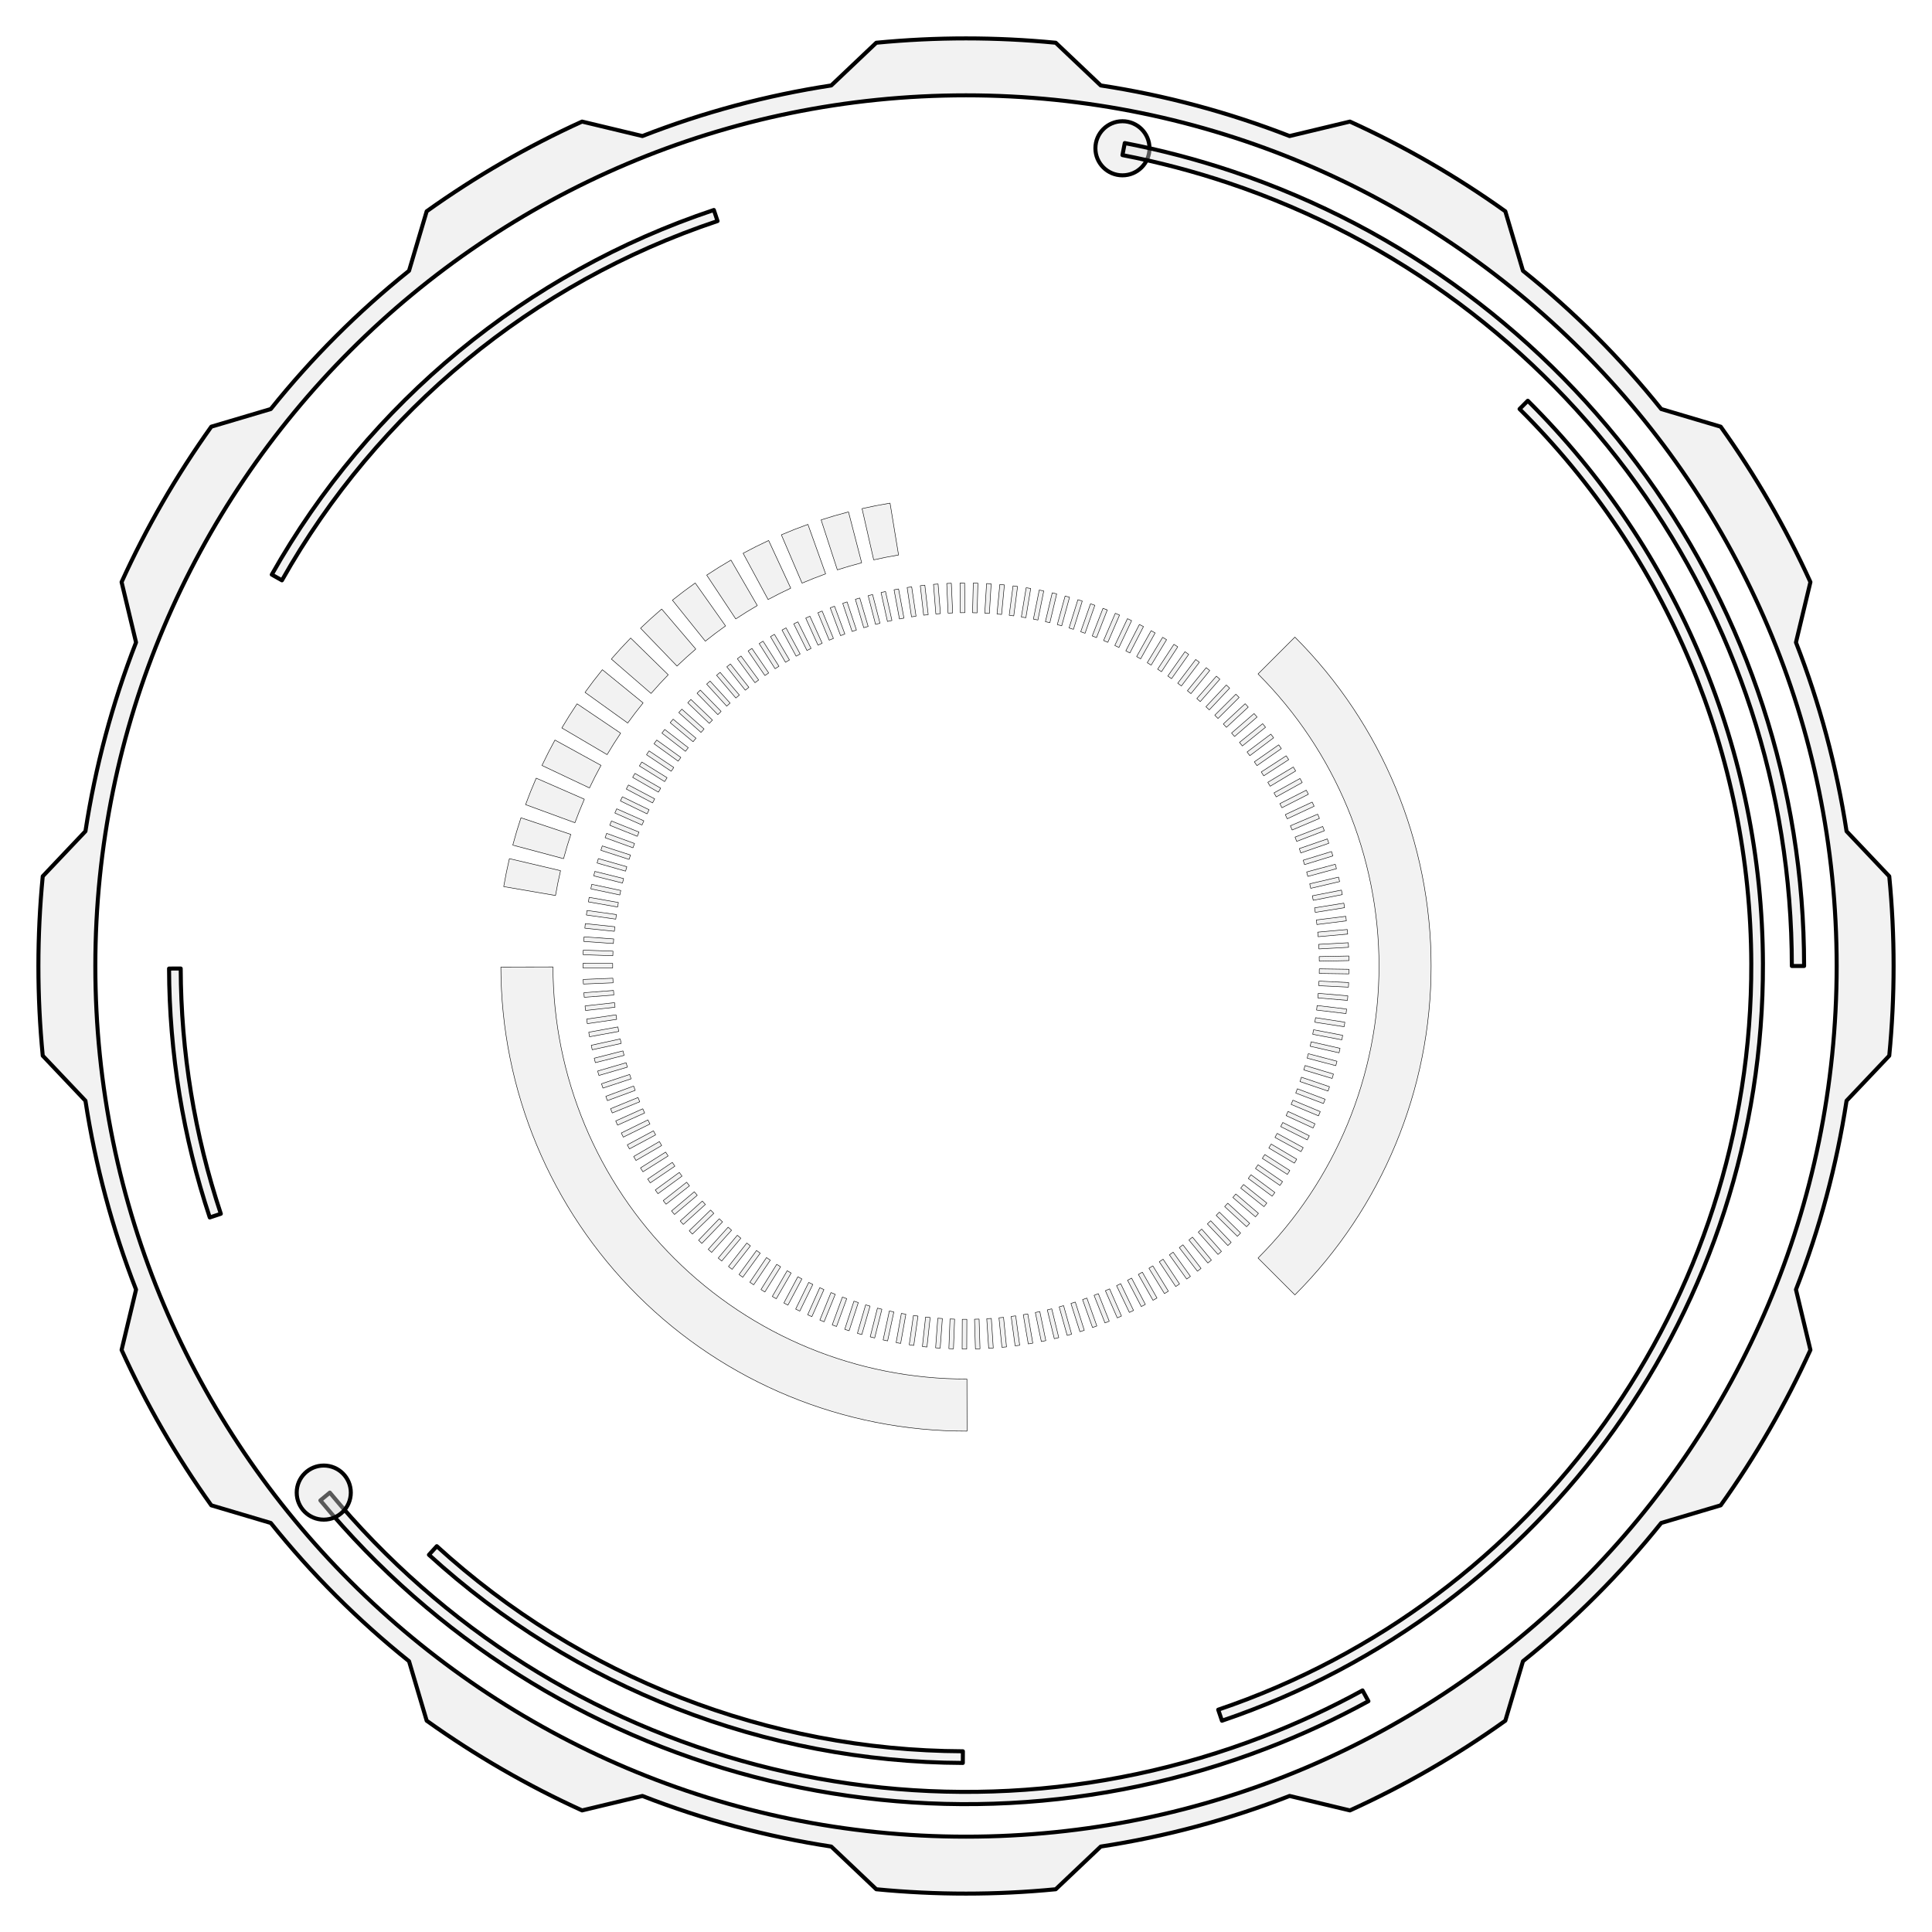
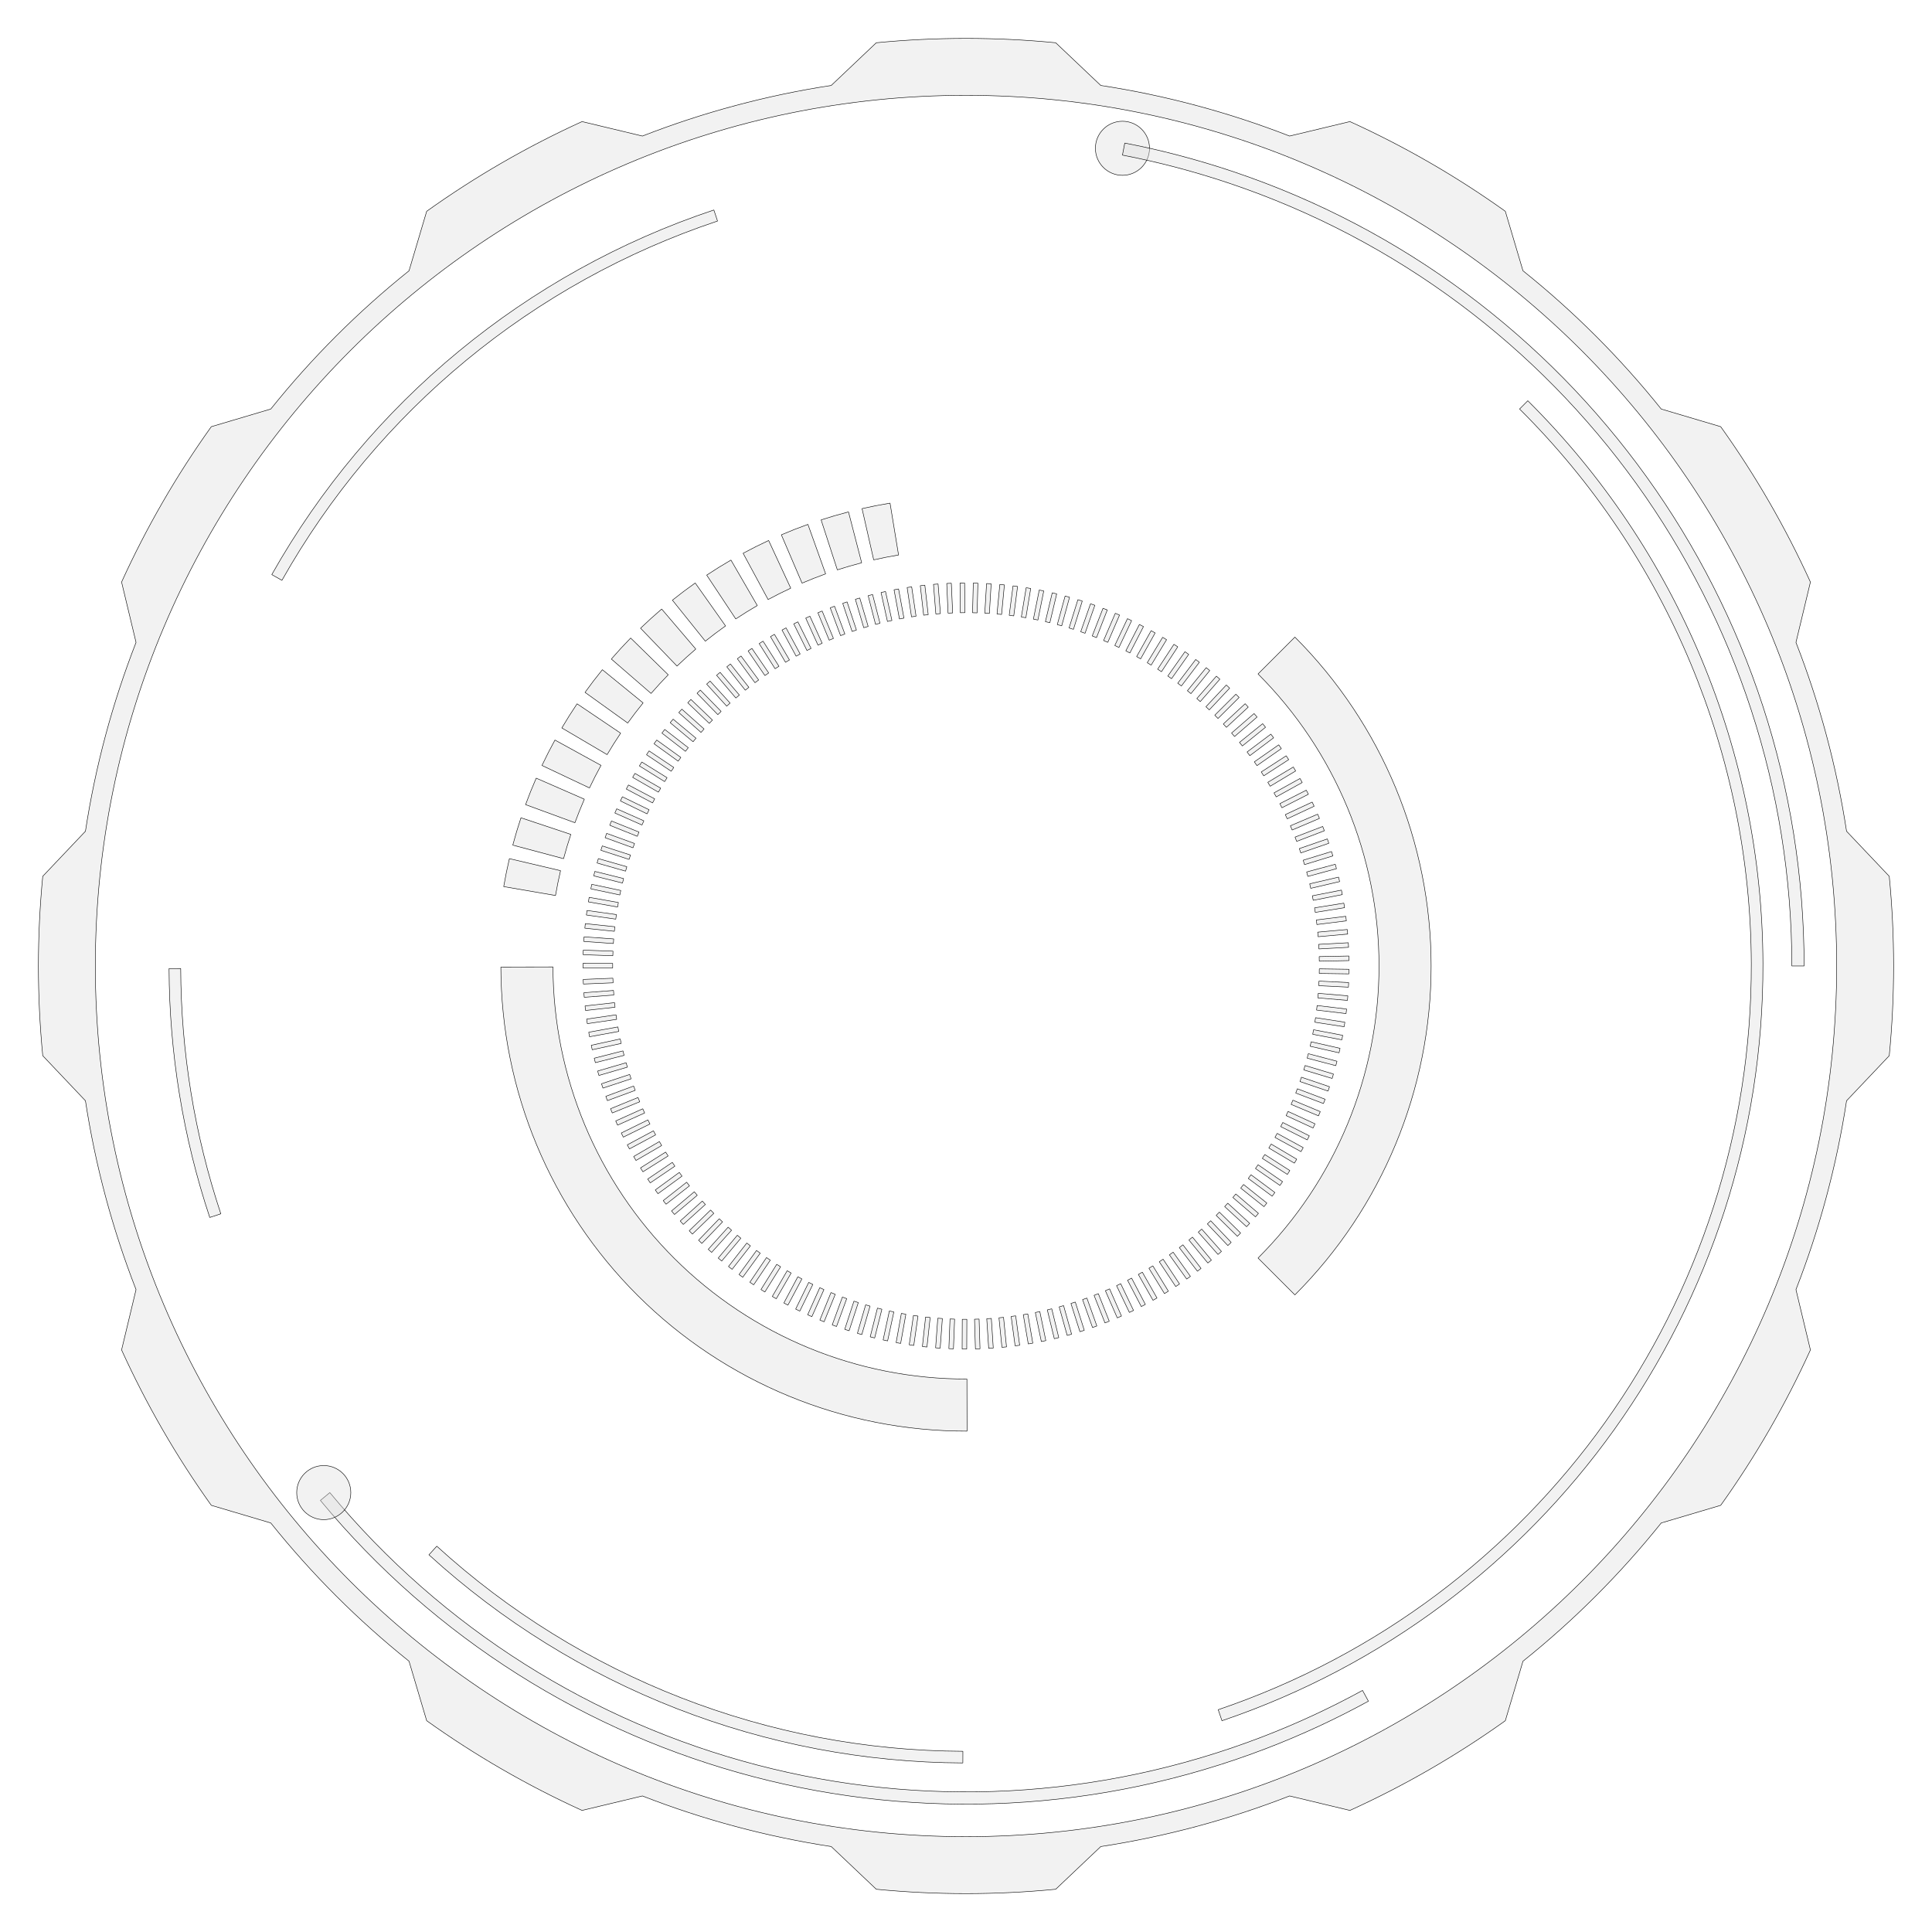
<svg xmlns="http://www.w3.org/2000/svg" xmlns:xlink="http://www.w3.org/1999/xlink" width="100%" height="100%" viewBox="0 0 4000 4000" version="1.1" style="fill-rule:evenodd;clip-rule:evenodd;stroke-linecap:round;stroke-linejoin:round;stroke-miterlimit:1.5;fill:#E0E0DF;fill-opacity:0.4;stroke:#000;">
  <use xlink:href="#_Image1" x="456.996" y="457.124" width="3085.98px" height="3086.04px" transform="matrix(0.999993,0,0,0.99969,0,0)" />
-   <path d="M2529.93,3562.59c671.354,-227.681 1122.24,-858.75 1120.06,-1567.66c-1.345,-437.606 -176.473,-856.753 -486.858,-1165.24l-17.011,17.115c305.845,303.971 478.412,716.989 479.738,1148.19c2.147,698.539 -442.145,1320.38 -1103.68,1544.73l7.75,22.853Z" style="stroke:#000;stroke-width:8.33px;" />
-   <path d="M1477.96,434.76c-388.13,129.45 -714.322,398.487 -915.263,754.893l21.021,11.851c198.002,-351.193 519.423,-616.296 901.877,-743.852l-7.635,-22.892Z" style="stroke:#000;stroke-width:8.33px;" />
-   <path d="M888.071,3219.06c302.289,275.724 696.238,429.302 1105.38,430.925l0.096,-24.131c-403.161,-1.6 -791.349,-152.931 -1089.22,-424.622l-16.262,17.828Z" style="stroke:#000;stroke-width:8.33px;" />
-   <path d="M350.009,2005.3c0.563,175.162 29.014,349.117 84.284,515.331l22.898,-7.615c-54.462,-163.783 -82.496,-335.193 -83.051,-507.793l-24.131,0.077Z" style="stroke:#000;stroke-width:8.33px;" />
-   <path d="M663.312,3106.45c475.376,574.298 1264.46,780.759 1960.19,512.875c71.968,-27.711 142.009,-60.189 209.657,-97.218l-12.185,-22.26c-66.658,36.487 -135.675,68.49 -206.591,95.795c-685.554,263.966 -1463.1,60.525 -1931.52,-505.374l-19.55,16.182Z" style="stroke:#000;stroke-width:8.33px;" />
-   <circle cx="2323.91" cy="307" r="56" style="stroke:#000;stroke-width:8.33px;" />
-   <circle cx="670.312" cy="3090.26" r="56" style="stroke:#000;stroke-width:8.33px;" />
-   <path d="M2185.74,88.503c-123.536,-12.004 -247.944,-12.004 -371.48,-0l-93.233,88.401c-133.775,20.471 -264.89,55.603 -390.977,104.762l-124.943,-29.941c-112.987,51.372 -220.728,113.576 -321.711,185.74l-36.541,123.174c-105.618,84.615 -201.601,180.598 -286.216,286.216l-123.174,36.541c-72.164,100.983 -134.368,208.724 -185.74,321.711l29.941,124.943c-49.159,126.087 -84.291,257.202 -104.762,390.977l-88.401,93.233c-12.004,123.536 -12.004,247.944 -0,371.48l88.401,93.233c20.471,133.775 55.603,264.89 104.762,390.977l-29.941,124.943c51.372,112.987 113.576,220.728 185.74,321.711l123.174,36.541c84.615,105.618 180.598,201.601 286.216,286.216l36.541,123.174c100.983,72.164 208.724,134.368 321.711,185.74l124.943,-29.941c126.087,49.159 257.202,84.291 390.977,104.762l93.233,88.401c123.536,12.004 247.944,12.004 371.48,0l93.233,-88.401c133.775,-20.471 264.89,-55.603 390.977,-104.762l124.943,29.941c112.987,-51.372 220.728,-113.576 321.711,-185.74l36.541,-123.174c105.618,-84.615 201.601,-180.598 286.216,-286.216l123.174,-36.541c72.164,-100.983 134.368,-208.724 185.74,-321.711l-29.941,-124.943c49.159,-126.087 84.291,-257.202 104.762,-390.977l88.401,-93.233c12.004,-123.536 12.004,-247.944 0,-371.48l-88.401,-93.233c-20.471,-133.775 -55.603,-264.89 -104.762,-390.977l29.941,-124.943c-51.372,-112.987 -113.576,-220.728 -185.74,-321.711l-123.174,-36.541c-84.615,-105.618 -180.598,-201.601 -286.216,-286.216l-36.541,-123.174c-100.983,-72.164 -208.724,-134.368 -321.711,-185.74l-124.943,29.941c-126.087,-49.159 -257.202,-84.291 -390.977,-104.762l-93.233,-88.401Zm-185.74,108.872c994.896,-0 1802.62,807.729 1802.62,1802.62c0,994.896 -807.729,1802.62 -1802.62,1802.62c-994.896,0 -1802.62,-807.729 -1802.62,-1802.62c-0,-994.896 807.729,-1802.62 1802.62,-1802.62Z" style="stroke:#000;stroke-width:8.33px;" />
-   <path d="M3735.21,1999.97c-0.013,-745.52 -476.234,-1407.71 -1183,-1644.97c-73.11,-24.543 -147.774,-44.184 -223.497,-58.793l-4.808,24.918c74.616,14.395 148.188,33.75 220.229,57.933c696.424,233.785 1165.68,886.291 1165.69,1620.91l25.378,-0Z" style="stroke:#000;stroke-width:8.33px;" />
+   <path d="M2529.93,3562.59c671.354,-227.681 1122.24,-858.75 1120.06,-1567.66c-1.345,-437.606 -176.473,-856.753 -486.858,-1165.24l-17.011,17.115c305.845,303.971 478.412,716.989 479.738,1148.19c2.147,698.539 -442.145,1320.38 -1103.68,1544.73l7.75,22.853Z" style="stroke:#000;stroke-width2.33px;" />
+   <path d="M1477.96,434.76c-388.13,129.45 -714.322,398.487 -915.263,754.893l21.021,11.851c198.002,-351.193 519.423,-616.296 901.877,-743.852l-7.635,-22.892Z" style="stroke:#000;stroke-width2.33px;" />
+   <path d="M888.071,3219.06c302.289,275.724 696.238,429.302 1105.38,430.925l0.096,-24.131c-403.161,-1.6 -791.349,-152.931 -1089.22,-424.622l-16.262,17.828Z" style="stroke:#000;stroke-width2.33px;" />
+   <path d="M350.009,2005.3c0.563,175.162 29.014,349.117 84.284,515.331l22.898,-7.615c-54.462,-163.783 -82.496,-335.193 -83.051,-507.793l-24.131,0.077Z" style="stroke:#000;stroke-width2.33px;" />
+   <path d="M663.312,3106.45c475.376,574.298 1264.46,780.759 1960.19,512.875c71.968,-27.711 142.009,-60.189 209.657,-97.218l-12.185,-22.26c-66.658,36.487 -135.675,68.49 -206.591,95.795c-685.554,263.966 -1463.1,60.525 -1931.52,-505.374l-19.55,16.182Z" style="stroke:#000;stroke-width2.33px;" />
+   <circle cx="2323.91" cy="307" r="56" style="stroke:#000;stroke-width2.33px;" />
+   <circle cx="670.312" cy="3090.26" r="56" style="stroke:#000;stroke-width2.33px;" />
+   <path d="M2185.74,88.503c-123.536,-12.004 -247.944,-12.004 -371.48,-0l-93.233,88.401c-133.775,20.471 -264.89,55.603 -390.977,104.762l-124.943,-29.941c-112.987,51.372 -220.728,113.576 -321.711,185.74l-36.541,123.174c-105.618,84.615 -201.601,180.598 -286.216,286.216l-123.174,36.541c-72.164,100.983 -134.368,208.724 -185.74,321.711l29.941,124.943c-49.159,126.087 -84.291,257.202 -104.762,390.977l-88.401,93.233c-12.004,123.536 -12.004,247.944 -0,371.48l88.401,93.233c20.471,133.775 55.603,264.89 104.762,390.977l-29.941,124.943c51.372,112.987 113.576,220.728 185.74,321.711l123.174,36.541c84.615,105.618 180.598,201.601 286.216,286.216l36.541,123.174c100.983,72.164 208.724,134.368 321.711,185.74l124.943,-29.941c126.087,49.159 257.202,84.291 390.977,104.762l93.233,88.401c123.536,12.004 247.944,12.004 371.48,0l93.233,-88.401c133.775,-20.471 264.89,-55.603 390.977,-104.762l124.943,29.941c112.987,-51.372 220.728,-113.576 321.711,-185.74l36.541,-123.174c105.618,-84.615 201.601,-180.598 286.216,-286.216l123.174,-36.541c72.164,-100.983 134.368,-208.724 185.74,-321.711l-29.941,-124.943c49.159,-126.087 84.291,-257.202 104.762,-390.977l88.401,-93.233c12.004,-123.536 12.004,-247.944 0,-371.48l-88.401,-93.233c-20.471,-133.775 -55.603,-264.89 -104.762,-390.977l29.941,-124.943c-51.372,-112.987 -113.576,-220.728 -185.74,-321.711l-123.174,-36.541c-84.615,-105.618 -180.598,-201.601 -286.216,-286.216l-36.541,-123.174c-100.983,-72.164 -208.724,-134.368 -321.711,-185.74l-124.943,29.941c-126.087,-49.159 -257.202,-84.291 -390.977,-104.762l-93.233,-88.401Zm-185.74,108.872c994.896,-0 1802.62,807.729 1802.62,1802.62c0,994.896 -807.729,1802.62 -1802.62,1802.62c-994.896,0 -1802.62,-807.729 -1802.62,-1802.62c-0,-994.896 807.729,-1802.62 1802.62,-1802.62Z" style="stroke:#000;stroke-width2.33px;" />
+   <path d="M3735.21,1999.97c-0.013,-745.52 -476.234,-1407.71 -1183,-1644.97c-73.11,-24.543 -147.774,-44.184 -223.497,-58.793l-4.808,24.918c74.616,14.395 148.188,33.75 220.229,57.933c696.424,233.785 1165.68,886.291 1165.69,1620.91l25.378,-0Z" style="stroke:#000;stroke-width2.33px;" />
  <path d="M2680.93,2680.94c180.597,-180.598 282.056,-425.541 282.056,-680.944c-0,-255.403 -101.459,-500.346 -282.056,-680.944l-76.299,76.299c160.362,160.362 250.453,377.859 250.453,604.645c-0,226.786 -90.091,444.283 -250.453,604.645l76.299,76.299Z" />
  <path d="M1036.98,2002.16c0.573,255.403 102.58,500.118 283.582,680.31c181.002,180.193 426.171,281.102 681.574,280.53l-0.242,-107.902c-226.785,0.508 -444.484,-89.095 -605.205,-249.097c-160.721,-160.002 -251.298,-377.297 -251.807,-604.082l-107.902,0.241Z" />
  <path d="M1054.64,1777.73c-4.508,19.172 -8.432,38.477 -11.765,57.887l107.242,18.419c2.96,-17.235 6.444,-34.377 10.447,-51.4l-105.924,-24.906Zm23.974,-84.579c-6.223,18.685 -11.876,37.556 -16.952,56.585l105.137,28.042c4.507,-16.897 9.527,-33.653 15.053,-50.245l-103.238,-34.382Zm31.525,-82.066c-7.887,18.047 -15.224,36.329 -21.999,54.821l102.17,37.435c6.016,-16.42 12.531,-32.654 19.534,-48.678l-99.705,-43.578Zm38.817,-78.877c-9.487,17.259 -18.446,34.802 -26.867,52.606l98.367,46.521c7.476,-15.809 15.432,-31.387 23.856,-46.712l-95.356,-52.415Zm45.792,-75.045c-11.009,16.331 -21.519,32.992 -31.515,49.962l93.757,55.226c8.875,-15.068 18.207,-29.863 27.983,-44.364l-90.225,-60.824Zm52.39,-70.596c-12.441,15.268 -24.414,30.911 -35.903,46.907l88.377,63.479c10.202,-14.204 20.834,-28.094 31.881,-41.651l-84.355,-68.735Zm58.56,-65.568c-13.771,14.08 -27.109,28.576 -39.998,43.467l82.275,71.211c11.444,-13.223 23.289,-26.095 35.516,-38.597l-77.793,-76.081Zm64.249,-60.005c-14.987,12.778 -29.582,26.008 -43.765,39.673l75.498,78.359c12.594,-12.134 25.554,-23.882 38.862,-35.227l-70.595,-82.805Zm69.413,-53.948c-16.081,11.37 -31.813,23.226 -47.174,35.552l68.103,84.866c13.639,-10.945 27.608,-21.473 41.888,-31.569l-62.817,-88.849Zm74.007,-47.45c-17.044,9.869 -33.783,20.254 -50.196,31.141l60.149,90.676c14.573,-9.667 29.437,-18.888 44.571,-27.651l-54.524,-94.166Zm77.995,-40.563c-17.867,8.287 -35.477,17.116 -52.806,26.474l51.702,95.745c15.387,-8.31 31.024,-16.149 46.889,-23.508l-45.785,-98.711Zm81.343,-33.343c-18.543,6.637 -36.879,13.837 -54.984,21.59l42.832,100.028c16.076,-6.884 32.358,-13.277 48.823,-19.171l-36.671,-102.447Zm84.025,-25.85c-19.067,4.933 -37.979,10.445 -56.711,16.528l33.611,103.492c16.633,-5.402 33.426,-10.296 50.356,-14.677l-27.256,-105.343Zm86.019,-18.146c-19.435,3.188 -38.768,6.968 -57.973,11.332l24.114,106.107c17.053,-3.875 34.22,-7.231 51.477,-10.063l-17.618,-107.376Z" />
  <path d="M1992.26,2731.46c2.577,0.027 5.158,0.04 7.742,0.04c0.606,0 1.211,-0.001 1.766,-0.002l-0.251,61.527l-9.508,-0.039l0.251,-61.526Zm34.866,-0.455l1.882,61.49l-9.504,0.291l-1.882,-61.495c3.165,-0.075 6.325,-0.17 9.504,-0.286Zm-60.219,-0.242c3.159,0.141 6.327,0.262 9.501,0.363l-2.383,61.475l-9.501,-0.368l2.383,-61.47Zm85.545,-1.118l4.012,61.368l-9.488,0.62l-4.012,-61.376c3.185,-0.185 6.365,-0.39 9.488,-0.612Zm-110.86,-0.448c3.156,0.25 6.318,0.48 9.483,0.689l-4.511,61.338l-9.483,-0.697l4.511,-61.33Zm136.125,-1.785l6.134,61.168l-9.46,0.949l-6.135,-61.178c3.16,-0.293 6.314,-0.606 9.461,-0.939Zm-161.371,-0.653c3.146,0.359 6.298,0.698 9.453,1.016l-6.632,61.122l-9.453,-1.026l6.632,-61.112Zm186.545,-2.452l8.247,60.892l-9.422,1.276l-8.248,-60.902c3.165,-0.404 6.323,-0.829 9.423,-1.266Zm-211.693,-0.859c3.13,0.468 6.265,0.915 9.413,1.343l-8.744,60.829l-9.411,-1.352l8.742,-60.82Zm236.745,-3.12l10.349,60.546l-9.372,1.602l-10.351,-60.554c3.127,-0.511 6.247,-1.041 9.374,-1.594Zm-261.763,-1.064c3.111,0.577 6.229,1.133 9.36,1.67l-10.843,60.466l-9.358,-1.678l10.841,-60.458Zm286.661,-3.784l12.438,60.13l-9.311,1.926l-12.439,-60.137c3.117,-0.622 6.226,-1.263 9.312,-1.919Zm-311.519,-1.269c3.094,0.685 6.195,1.351 9.296,1.996l-12.928,60.033l-9.295,-2.002l12.927,-60.027Zm336.234,-4.446l14.511,59.649l-9.238,2.248l-14.513,-59.654c3.099,-0.731 6.189,-1.482 9.24,-2.243Zm-360.901,-1.472c3.066,0.792 6.138,1.565 9.221,2.319l-14.998,59.535l-9.22,-2.323l14.997,-59.531Zm385.401,-5.104l16.569,59.104l-9.155,2.567l-16.569,-59.106c3.071,-0.838 6.134,-1.696 9.155,-2.565Zm-409.846,-1.673c3.036,0.899 6.08,1.779 9.134,2.64l-17.051,58.972l-9.134,-2.641l17.051,-58.971Zm434.102,-5.755l18.608,58.495l-9.061,2.882l-18.607,-58.493c3.037,-0.945 6.065,-1.909 9.06,-2.884Zm-458.295,-1.873c3.004,1.005 6.016,1.991 9.036,2.958l-19.085,58.346l-9.037,-2.956l19.086,-58.348Zm482.276,-6.398l20.627,57.822l-8.955,3.194l-20.626,-57.818c2.995,-1.048 5.982,-2.114 8.954,-3.198Zm-506.188,-2.07c2.965,1.108 5.938,2.198 8.927,3.272l-21.099,57.655l-8.928,-3.267l21.1,-57.66Zm529.865,-7.034l22.624,57.085l-8.839,3.504l-22.622,-57.08c2.947,-1.148 5.884,-2.315 8.837,-3.509Zm-553.466,-2.265c2.929,1.214 5.868,2.409 8.808,3.582l-23.091,56.903l-8.81,-3.575l23.093,-56.91Zm576.81,-7.66l24.598,56.286l-8.712,3.808l-24.595,-56.279c2.917,-1.254 5.823,-2.528 8.709,-3.815Zm-600.072,-2.456c2.879,1.313 5.769,2.607 8.678,3.887l-25.058,56.087l-8.681,-3.878l25.061,-56.096Zm623.056,-8.276l26.545,55.423l-8.575,4.107l-26.541,-55.413c2.877,-1.359 5.744,-2.736 8.571,-4.117Zm-645.95,-2.644c2.835,1.414 5.681,2.809 8.537,4.187l-26.998,55.208l-8.542,-4.177l27.003,-55.218Zm668.545,-8.881l28.465,54.495l-8.428,4.402l-28.459,-54.485c2.828,-1.458 5.645,-2.934 8.422,-4.412Zm-691.045,-2.828c2.786,1.512 5.582,3.006 8.386,4.481l-28.909,54.264l-8.391,-4.47l28.914,-54.275Zm713.225,-9.474l30.352,53.502l-8.27,4.691l-30.346,-53.491c2.771,-1.553 5.532,-3.123 8.264,-4.702Zm-735.303,-3.009c2.727,1.605 5.465,3.192 8.225,4.769l-30.789,53.257l-8.231,-4.759l30.795,-53.267Zm757.043,-10.055l32.204,52.444l-8.102,4.976l-32.198,-52.435c2.706,-1.642 5.401,-3.302 8.096,-4.985Zm-778.675,-3.186c2.674,1.701 5.359,3.385 8.055,5.052l-32.633,52.184l-8.061,-5.041l32.639,-52.195Zm799.948,-10.622l34.02,51.321l-7.925,5.254l-34.014,-51.312c2.653,-1.739 5.294,-3.493 7.919,-5.263Zm-821.107,-3.358c2.609,1.79 5.23,3.563 7.875,5.327l-34.44,51.047l-7.882,-5.318l34.447,-51.056Zm841.889,-11.176l35.795,50.133l-7.738,5.525l-35.789,-50.126c2.59,-1.827 5.168,-3.672 7.732,-5.532Zm-862.552,-3.527c2.548,1.881 5.11,3.746 7.687,5.596l-36.206,49.845l-7.693,-5.587l36.212,-49.854Zm882.82,-11.716l37.526,48.881l-7.542,5.79l-37.521,-48.875c2.519,-1.911 5.024,-3.838 7.537,-5.796Zm-902.963,-3.69c2.483,1.967 4.978,3.919 7.489,5.857l-37.927,48.58l-7.494,-5.851l37.932,-48.586Zm922.692,-12.242l39.21,47.566l-7.337,6.047l-39.205,-47.56c2.454,-2 4.895,-4.014 7.332,-6.053Zm-942.291,-3.849c2.412,2.05 4.837,4.086 7.283,6.112l-39.601,47.251l-7.287,-6.107l39.605,-47.256Zm961.46,-12.752l40.844,46.187l-7.123,6.299l-40.841,-46.185c2.38,-2.078 4.745,-4.172 7.12,-6.301Zm-980.493,-4.004c2.341,2.133 4.695,4.251 7.069,6.359l-41.226,45.861l-7.071,-6.356l41.228,-45.864Zm999.078,-13.248l42.425,44.749l-6.899,6.542l-42.424,-44.748c2.31,-2.163 4.606,-4.34 6.898,-6.543Zm-1017.52,-4.153c2.269,2.215 4.551,4.415 6.846,6.598l-42.796,44.411l-6.847,-6.598l42.797,-44.411Zm1035.5,-13.727l43.951,43.252l-6.669,6.777l-43.951,-43.252c2.243,-2.251 4.472,-4.515 6.669,-6.777Zm-1053.34,-4.298c2.185,2.285 4.384,4.556 6.615,6.83l-44.312,42.901l-6.613,-6.831l44.31,-42.9Zm1070.69,-14.19l45.42,41.697l-6.43,7.004l-45.422,-41.699c2.164,-2.326 4.313,-4.666 6.432,-7.002Zm-1087.9,-4.438c2.104,2.358 4.223,4.703 6.375,7.053l-45.768,41.336l-6.373,-7.056l45.766,-41.333Zm1104.61,-14.637l46.828,40.09l-6.184,7.222l-46.832,-40.093c2.074,-2.388 4.133,-4.79 6.188,-7.219Zm-1121.16,-4.573c2.026,2.436 4.069,4.858 6.129,7.269l-47.165,39.717l-6.125,-7.273l47.161,-39.713Zm1137.2,-15.067l48.175,38.431l-5.929,7.433l-48.181,-38.436c1.994,-2.463 3.973,-4.94 5.935,-7.428Zm-1153.08,-4.702c1.941,2.504 3.898,4.994 5.874,7.476l-48.499,38.048l-5.869,-7.481l48.494,-38.043Zm1168.44,-15.479l49.46,36.724l-5.668,7.633l-49.468,-36.729c1.912,-2.534 3.807,-5.082 5.676,-7.628Zm-1183.63,-4.826c1.86,2.579 3.737,5.144 5.613,7.674l-49.771,36.33l-5.606,-7.679l49.764,-36.325Zm1198.28,-15.874l50.68,34.971l-5.4,7.826l-50.689,-34.977c1.816,-2.589 3.615,-5.19 5.409,-7.82Zm-1212.77,-4.944c1.759,2.625 3.535,5.238 5.345,7.864l-50.979,34.567l-5.336,-7.869l50.97,-34.562Zm1226.69,-16.25l51.836,33.177l-5.125,8.008l-51.847,-33.184c1.731,-2.659 3.446,-5.33 5.136,-8.001Zm-1240.45,-5.057c1.678,2.702 3.374,5.391 5.069,8.044l-52.121,32.764l-5.06,-8.05l52.112,-32.758Zm1253.63,-16.608l52.928,31.344l-4.845,8.181l-52.939,-31.35c1.633,-2.708 3.248,-5.428 4.856,-8.175Zm-1266.64,-5.163c1.578,2.748 3.173,5.484 4.788,8.214l-53.199,30.922l-4.778,-8.221l53.189,-30.915Zm1279.07,-16.947l53.956,29.475l-4.559,8.344l-53.965,-29.481c1.538,-2.764 3.058,-5.539 4.568,-8.338Zm-1291.32,-5.264c1.485,2.807 2.988,5.604 4.5,8.376l-54.211,29.044l-4.49,-8.381l54.201,-29.039Zm1302.97,-17.266l54.918,27.574l-4.266,8.497l-54.928,-27.579c1.445,-2.823 2.872,-5.657 4.276,-8.492Zm-1314.44,-5.357c1.386,2.857 2.79,5.705 4.206,8.527l-55.159,27.133l-4.197,-8.531l55.15,-27.129Zm1325.3,-17.565l55.817,25.642l-3.97,8.64l-55.825,-25.646c1.345,-2.87 2.671,-5.75 3.978,-8.636Zm-1335.97,-5.445c1.284,2.9 2.586,5.789 3.907,8.668l-56.042,25.194l-3.899,-8.672l56.034,-25.19Zm1346.03,-17.842l56.652,23.683l-3.668,8.772l-56.658,-23.686c1.243,-2.912 2.467,-5.834 3.674,-8.769Zm-1355.89,-5.527c1.178,2.933 2.375,5.856 3.602,8.799l-56.86,23.228l-3.596,-8.802l56.854,-23.225Zm1365.13,-18.098l57.423,21.699l-3.361,8.894l-57.428,-21.701c1.141,-2.956 2.263,-5.922 3.366,-8.892Zm-1374.18,-5.601c1.079,2.984 2.178,5.959 3.293,8.919l-57.616,21.237l-3.288,-8.921l57.611,-21.235Zm1382.59,-18.332l58.132,19.692l-3.051,9.005l-58.135,-19.693c1.036,-2.991 2.054,-5.991 3.054,-9.004Zm-1390.8,-5.67c0.977,3.028 1.974,6.048 2.979,9.029l-58.307,19.224l-2.977,-9.03l58.305,-19.223Zm1398.36,-18.543l58.777,17.664l-2.736,9.106l-58.778,-17.665c0.932,-3.027 1.844,-6.064 2.737,-9.105Zm-1405.73,-5.731c0.872,3.065 1.763,6.122 2.661,9.128l-58.936,17.19l-2.662,-9.128l58.937,-17.19Zm1412.44,-18.732l59.36,15.618l-2.42,9.195l-59.357,-15.617c0.824,-3.055 1.629,-6.117 2.417,-9.196Zm-1418.96,-5.784c0.765,3.094 1.549,6.18 2.341,9.215l-59.501,15.138l-2.344,-9.215l59.504,-15.138Zm1424.81,-18.898l59.878,13.553l-2.099,9.273l-59.872,-13.552c0.717,-3.082 1.414,-6.172 2.093,-9.274Zm-1430.46,-5.831c0.654,3.114 1.329,6.222 2.017,9.291l-60.001,13.069l-2.024,-9.291l60.008,-13.069Zm1435.46,-19.041l60.33,11.473l-1.776,9.341l-60.323,-11.472c0.61,-3.108 1.2,-6.223 1.769,-9.342Zm-1440.24,-5.87c0.545,3.128 1.109,6.249 1.693,9.356l-60.436,10.984l-1.701,-9.355l60.444,-10.985Zm1444.36,-19.159l60.715,9.378l-1.451,9.397l-60.706,-9.377c0.501,-3.127 0.982,-6.26 1.442,-9.398Zm-1448.28,-5.902c0.433,3.132 0.887,6.258 1.365,9.409l-60.803,8.885l-1.375,-9.407l60.813,-8.887Zm1451.53,-19.254l61.029,7.27l-1.124,9.441l-61.02,-7.269c0.391,-3.141 0.763,-6.287 1.115,-9.442Zm-1454.57,-5.928c0.327,3.166 0.675,6.326 1.039,9.452l-61.101,6.774l-1.048,-9.45l61.11,-6.776Zm1456.94,-19.326l61.269,5.153l-0.796,9.475l-61.261,-5.152c0.282,-3.155 0.545,-6.314 0.788,-9.476Zm-1459.11,-5.944c0.216,3.155 0.452,6.304 0.711,9.481l-61.324,4.655l-0.719,-9.481l61.332,-4.655Zm1460.62,-19.375l61.432,3.027l-0.468,9.496l-61.425,-3.026c0.174,-3.158 0.328,-6.324 0.461,-9.497Zm-1461.91,-5.955c0.109,3.176 0.237,6.346 0.385,9.5l-61.47,2.527l-0.39,-9.5l61.475,-2.527Zm1462.55,-19.4l61.51,0.896l-0.139,9.506l-61.507,-0.895c0.065,-3.181 0.111,-6.346 0.136,-9.507Zm-1462.96,-11.267c-0.014,1.821 -0.02,3.596 -0.02,5.372c-0,1.373 0.004,2.744 0.012,4.136l-61.535,-0.052l0.008,-9.508l61.535,0.052Zm1462.73,-14.095l61.5,-1.237l0.192,9.506l-61.504,1.237c-0.042,-3.193 -0.105,-6.381 -0.188,-9.506Zm-1462.11,-11.259c-0.131,3.161 -0.242,6.329 -0.332,9.502l-61.491,-2.185l0.338,-9.502l61.485,2.185Zm1461.01,-14.08l61.404,-3.368l0.521,9.494l-61.411,3.368c-0.151,-3.176 -0.323,-6.347 -0.514,-9.494Zm-1459.53,-11.24c-0.239,3.157 -0.459,6.319 -0.658,9.485l-61.361,-4.314l0.667,-9.484l61.352,4.313Zm1457.56,-14.047l61.226,-5.493l0.85,9.47l-61.236,5.493c-0.26,-3.153 -0.539,-6.301 -0.84,-9.47Zm-1455.2,-11.207c-0.349,3.147 -0.678,6.3 -0.986,9.457l-61.15,-6.436l0.995,-9.456l61.141,6.435Zm1452.36,-13.998l60.973,-7.609l1.178,9.435l-60.984,7.61c-0.37,-3.161 -0.76,-6.316 -1.167,-9.436Zm-1449.13,-11.16c-0.457,3.132 -0.895,6.271 -1.312,9.417l-60.865,-8.548l1.322,-9.416l60.855,8.547Zm1445.42,-13.932l60.648,-9.714l1.504,9.388l-60.658,9.715c-0.476,-3.125 -0.973,-6.244 -1.494,-9.389Zm-1441.31,-11.099c-0.567,3.117 -1.114,6.241 -1.64,9.366l-60.507,-10.65l1.648,-9.364l60.499,10.648Zm1436.73,-13.85l60.255,-11.806l1.828,9.331l-60.262,11.807c-0.587,-3.117 -1.194,-6.227 -1.821,-9.332Zm-1431.76,-11.024c-0.675,3.094 -1.33,6.196 -1.966,9.303l-60.08,-12.736l1.971,-9.302l60.075,12.735Zm1426.3,-13.749l59.794,-13.885l2.15,9.262l-59.798,13.885c-0.697,-3.101 -1.414,-6.195 -2.146,-9.262Zm-1420.46,-10.937c-0.782,3.068 -1.545,6.143 -2.289,9.228l-59.588,-14.807l2.293,-9.227l59.584,14.806Zm1414.15,-13.632l59.267,-15.946l2.471,9.181l-59.27,15.947c-0.806,-3.077 -1.631,-6.146 -2.468,-9.182Zm-1407.45,-10.835c-0.889,3.039 -1.759,6.086 -2.61,9.143l-59.031,-16.862l2.612,-9.142l59.029,16.861Zm1400.28,-13.498l58.678,-17.991l2.787,9.09l-58.677,17.991c-0.912,-3.045 -1.844,-6.083 -2.788,-9.09Zm-1392.73,-10.72c-0.995,3.007 -1.972,6.023 -2.929,9.046l-58.409,-18.898l2.926,-9.046l58.412,18.898Zm1384.71,-13.347l58.024,-20.016l3.101,8.988l-58.022,20.015c-1.016,-3.006 -2.051,-6.003 -3.103,-8.987Zm-1376.32,-10.592c-1.1,2.971 -2.182,5.951 -3.243,8.938l-57.725,-20.914l3.238,-8.939l57.73,20.915Zm1367.47,-13.18l57.308,-22.021l3.41,8.876l-57.303,22.018c-1.117,-2.96 -2.253,-5.91 -3.415,-8.873Zm-1358.25,-10.451c-1.204,2.932 -2.39,5.875 -3.553,8.819l-56.978,-22.907l3.547,-8.822l56.984,22.91Zm1348.57,-12.997l56.528,-24.002l3.716,8.752l-56.52,23.998c-1.226,-2.932 -2.47,-5.854 -3.724,-8.748Zm-1338.53,-10.298c-1.305,2.889 -2.593,5.789 -3.858,8.69l-56.168,-24.877l3.85,-8.693l56.176,24.88Zm1328.04,-12.798l55.685,-25.957l4.017,8.618l-55.676,25.953c-1.319,-2.87 -2.656,-5.73 -4.026,-8.614Zm-1317.19,-10.132c-1.405,2.84 -2.791,5.69 -4.159,8.55l-55.294,-26.819l4.149,-8.555l55.304,26.824Zm1305.91,-12.583l54.777,-27.885l4.313,8.473l-54.767,27.88c-1.419,-2.825 -2.856,-5.64 -4.323,-8.468Zm-1294.27,-9.954c-1.504,2.792 -2.991,5.596 -4.454,8.4l-54.356,-28.733l4.444,-8.406l54.366,28.739Zm1282.2,-12.355l53.804,-29.782l4.604,8.319l-53.794,29.776c-1.515,-2.772 -3.048,-5.533 -4.614,-8.313Zm-1269.79,-9.764c-1.599,2.737 -3.18,5.485 -4.742,8.24l-53.354,-30.615l4.732,-8.247l53.364,30.622Zm1256.95,-12.111l52.766,-31.646l4.89,8.154l-52.756,31.64c-1.618,-2.732 -3.254,-5.451 -4.9,-8.148Zm-1243.78,-9.564c-1.689,2.675 -3.362,5.361 -5.025,8.072l-52.287,-32.464l5.015,-8.078l52.297,32.47Zm1230.2,-11.853l51.663,-33.473l5.17,7.98l-51.654,33.466c-1.703,-2.66 -3.423,-5.308 -5.179,-7.973Zm-1216.29,-9.352c-1.787,2.625 -3.558,5.261 -5.301,7.893l-51.156,-34.274l5.293,-7.898l51.164,34.279Zm1201.97,-11.581l50.496,-35.26l5.443,7.795l-50.487,35.254c-1.795,-2.6 -3.606,-5.189 -5.452,-7.789Zm-1187.33,-9.129c-1.871,2.553 -3.727,5.12 -5.57,7.705l-49.96,-36.043l5.563,-7.711l49.967,36.049Zm1172.3,-11.297l49.264,-37.004l5.71,7.602l-49.256,36.999c-1.893,-2.55 -3.802,-5.087 -5.718,-7.597Zm-1156.96,-8.895c-1.96,2.489 -3.904,4.991 -5.833,7.508l-48.7,-37.769l5.827,-7.513l48.706,37.774Zm1141.23,-10.999l47.968,-38.703l5.97,7.399l-47.961,38.699c-1.971,-2.471 -3.958,-4.93 -5.977,-7.395Zm-1125.21,-8.652c-2.045,2.421 -4.074,4.855 -6.089,7.302l-47.377,-39.447l6.084,-7.306l47.382,39.451Zm1108.81,-10.688l46.608,-40.353l6.224,7.188l-46.605,40.349c-2.066,-2.415 -4.148,-4.817 -6.227,-7.184Zm-1092.11,-8.399c-2.127,2.35 -4.24,4.713 -6.336,7.089l-45.992,-41.076l6.334,-7.091l45.994,41.078Zm1075.05,-10.365l45.188,-41.951l6.469,6.968l-45.186,41.949c-2.141,-2.334 -4.296,-4.654 -6.471,-6.966Zm-1057.71,-8.136c-2.211,2.279 -4.407,4.572 -6.577,6.867l-44.546,-42.651l6.576,-6.868l44.547,42.652Zm1040.02,-10.03l43.709,-43.494l6.706,6.74l-43.708,43.494c-2.218,-2.257 -4.45,-4.5 -6.707,-6.74Zm-1022.05,-7.863c-2.283,2.197 -4.552,4.409 -6.808,6.636l-43.042,-44.171l6.809,-6.635l43.041,44.17Zm1003.75,-9.683l42.172,-44.98l6.936,6.503l-42.174,44.982c-2.295,-2.182 -4.605,-4.349 -6.934,-6.505Zm-985.172,-7.581c-2.357,2.116 -4.7,4.248 -7.033,6.398l-41.482,-45.633l7.036,-6.396l41.479,45.631Zm966.272,-9.325l40.58,-46.407l7.157,6.258l-40.583,46.411c-2.376,-2.107 -4.766,-4.198 -7.154,-6.262Zm-947.116,-7.29c-2.435,2.04 -4.858,4.095 -7.249,6.152l-39.867,-47.035l7.252,-6.148l39.864,47.031Zm927.644,-8.955l38.937,-47.774l7.37,6.007l-38.941,47.779c-2.443,-2.02 -4.899,-4.025 -7.366,-6.012Zm-907.926,-6.991c-2.505,1.955 -4.997,3.927 -7.457,5.899l-38.202,-48.376l7.461,-5.892l38.198,48.369Zm887.906,-8.575l37.244,-49.077l7.574,5.748l-37.249,49.084c-2.507,-1.931 -5.026,-3.847 -7.569,-5.755Zm-867.65,-6.682c-2.563,1.861 -5.113,3.739 -7.656,5.638l-36.489,-49.652l7.661,-5.631l36.484,49.645Zm847.104,-8.183l35.505,-50.318l7.769,5.482l-35.511,50.326c-2.578,-1.849 -5.168,-3.681 -7.763,-5.49Zm-826.333,-6.367c-2.63,1.775 -5.247,3.566 -7.846,5.371l-34.731,-50.865l7.852,-5.362l34.725,50.856Zm805.285,-7.781l33.724,-51.494l7.954,5.209l-33.73,51.503c-2.642,-1.76 -5.297,-3.503 -7.948,-5.218Zm-784.023,-6.042c-2.686,1.682 -5.362,3.381 -8.027,5.096l-32.93,-52.013l8.033,-5.086l32.924,52.003Zm762.498,-7.37l31.902,-52.605l8.13,4.93l-31.909,52.615c-2.698,-1.665 -5.407,-3.312 -8.123,-4.94Zm-740.768,-5.709c-2.734,1.581 -5.456,3.18 -8.199,4.815l-31.092,-53.097l8.205,-4.804l31.086,53.086Zm718.789,-6.949l30.044,-53.653l8.296,4.646l-30.05,53.663c-2.752,-1.57 -5.516,-3.122 -8.29,-4.656Zm-696.618,-5.37c-2.794,1.49 -5.576,2.996 -8.361,4.528l-29.217,-54.115l8.366,-4.517l29.212,54.104Zm674.213,-6.518l28.152,-54.635l8.452,4.355l-28.157,54.645c-2.801,-1.47 -5.612,-2.923 -8.447,-4.365Zm-651.627,-5.023c-2.845,1.392 -5.679,2.801 -8.513,4.234l-27.31,-55.067l8.517,-4.225l27.306,55.058Zm628.821,-6.08l26.229,-55.553l8.598,4.059l-26.234,55.563c-2.855,-1.375 -5.721,-2.732 -8.593,-4.069Zm-605.846,-4.669c-2.887,1.29 -5.764,2.598 -8.655,3.935l-25.374,-55.956l8.66,-3.926l25.369,55.947Zm582.666,-5.632l24.279,-56.408l8.733,3.759l-24.282,56.415c-2.903,-1.275 -5.815,-2.531 -8.73,-3.766Zm-559.329,-4.309c-2.947,1.195 -5.885,2.409 -8.788,3.63l-23.409,-56.78l8.79,-3.624l23.407,56.774Zm535.803,-5.178l22.302,-57.199l8.859,3.454l-22.305,57.204c-2.944,-1.172 -5.897,-2.325 -8.856,-3.459Zm-512.133,-3.944c-2.972,1.086 -5.935,2.191 -8.909,3.322l-21.421,-57.541l8.911,-3.317l21.419,57.536Zm488.29,-4.716l20.302,-57.927l8.973,3.144l-20.304,57.931c-2.979,-1.068 -5.968,-2.116 -8.971,-3.148Zm-464.316,-3.573c-3.016,0.984 -6.024,1.988 -9.019,3.008l-19.41,-58.238l9.021,-3.006l19.408,58.236Zm440.184,-4.248l18.281,-58.593l9.076,2.832l-18.281,58.593c-3.015,-0.963 -6.04,-1.907 -9.076,-2.832Zm-415.934,-3.198c-3.053,0.879 -6.098,1.777 -9.119,2.691l-17.378,-58.872l9.119,-2.692l17.378,58.873Zm391.543,-3.775l16.24,-59.194l9.169,2.515l-16.239,59.192c-3.049,-0.857 -6.106,-1.695 -9.17,-2.513Zm-367.047,-2.819c-3.083,0.772 -6.157,1.564 -9.208,2.371l-15.327,-59.442l9.207,-2.374l15.328,59.445Zm342.428,-3.297l14.18,-59.732l9.251,2.196l-14.179,59.728c-3.074,-0.75 -6.155,-1.479 -9.252,-2.192Zm-317.718,-2.436c-3.104,0.663 -6.2,1.346 -9.285,2.048l-13.259,-59.949l9.283,-2.053l13.261,59.954Zm292.901,-2.816l12.104,-60.205l9.322,1.874l-12.103,60.198c-3.102,-0.642 -6.21,-1.264 -9.323,-1.867Zm-268.006,-2.051c-3.117,0.553 -6.228,1.126 -9.35,1.722l-11.177,-60.389l9.349,-1.731l11.178,60.398Zm243.021,-2.332l10.014,-60.611l9.381,1.549l-10.012,60.603c-3.12,-0.534 -6.246,-1.047 -9.383,-1.541Zm-217.972,-1.665c-3.157,0.447 -6.309,0.915 -9.404,1.396l-9.08,-60.763l9.403,-1.405l9.081,60.772Zm192.851,-1.847l7.91,-60.947l9.429,1.223l-7.909,60.938c-3.136,-0.424 -6.278,-0.828 -9.43,-1.214Zm-167.679,-1.278c-3.156,0.337 -6.306,0.693 -9.447,1.069l-6.971,-61.066l9.447,-1.078l6.971,61.075Zm142.452,-1.36l5.795,-61.211l9.465,0.896l-5.793,61.202c-3.149,-0.316 -6.303,-0.611 -9.467,-0.887Zm-117.188,-0.89c-3.183,0.228 -6.362,0.476 -9.479,0.741l-4.851,-61.296l9.478,-0.75l4.852,61.305Zm91.886,-0.875l3.67,-61.398l9.491,0.567l-3.67,61.39c-3.158,-0.206 -6.322,-0.393 -9.491,-0.559Zm-66.56,-0.504c-3.166,0.117 -6.328,0.255 -9.499,0.415l-2.724,-61.45l9.498,-0.421l2.725,61.456Zm41.213,-0.391l1.54,-61.503l9.505,0.238l-1.54,61.498c-3.165,-0.098 -6.333,-0.176 -9.505,-0.233Zm-15.855,-0.12c-3.181,0.009 -6.358,0.04 -9.508,0.09l-0.593,-61.52l9.508,-0.091l0.593,61.521Z" />
  <defs />
</svg>
